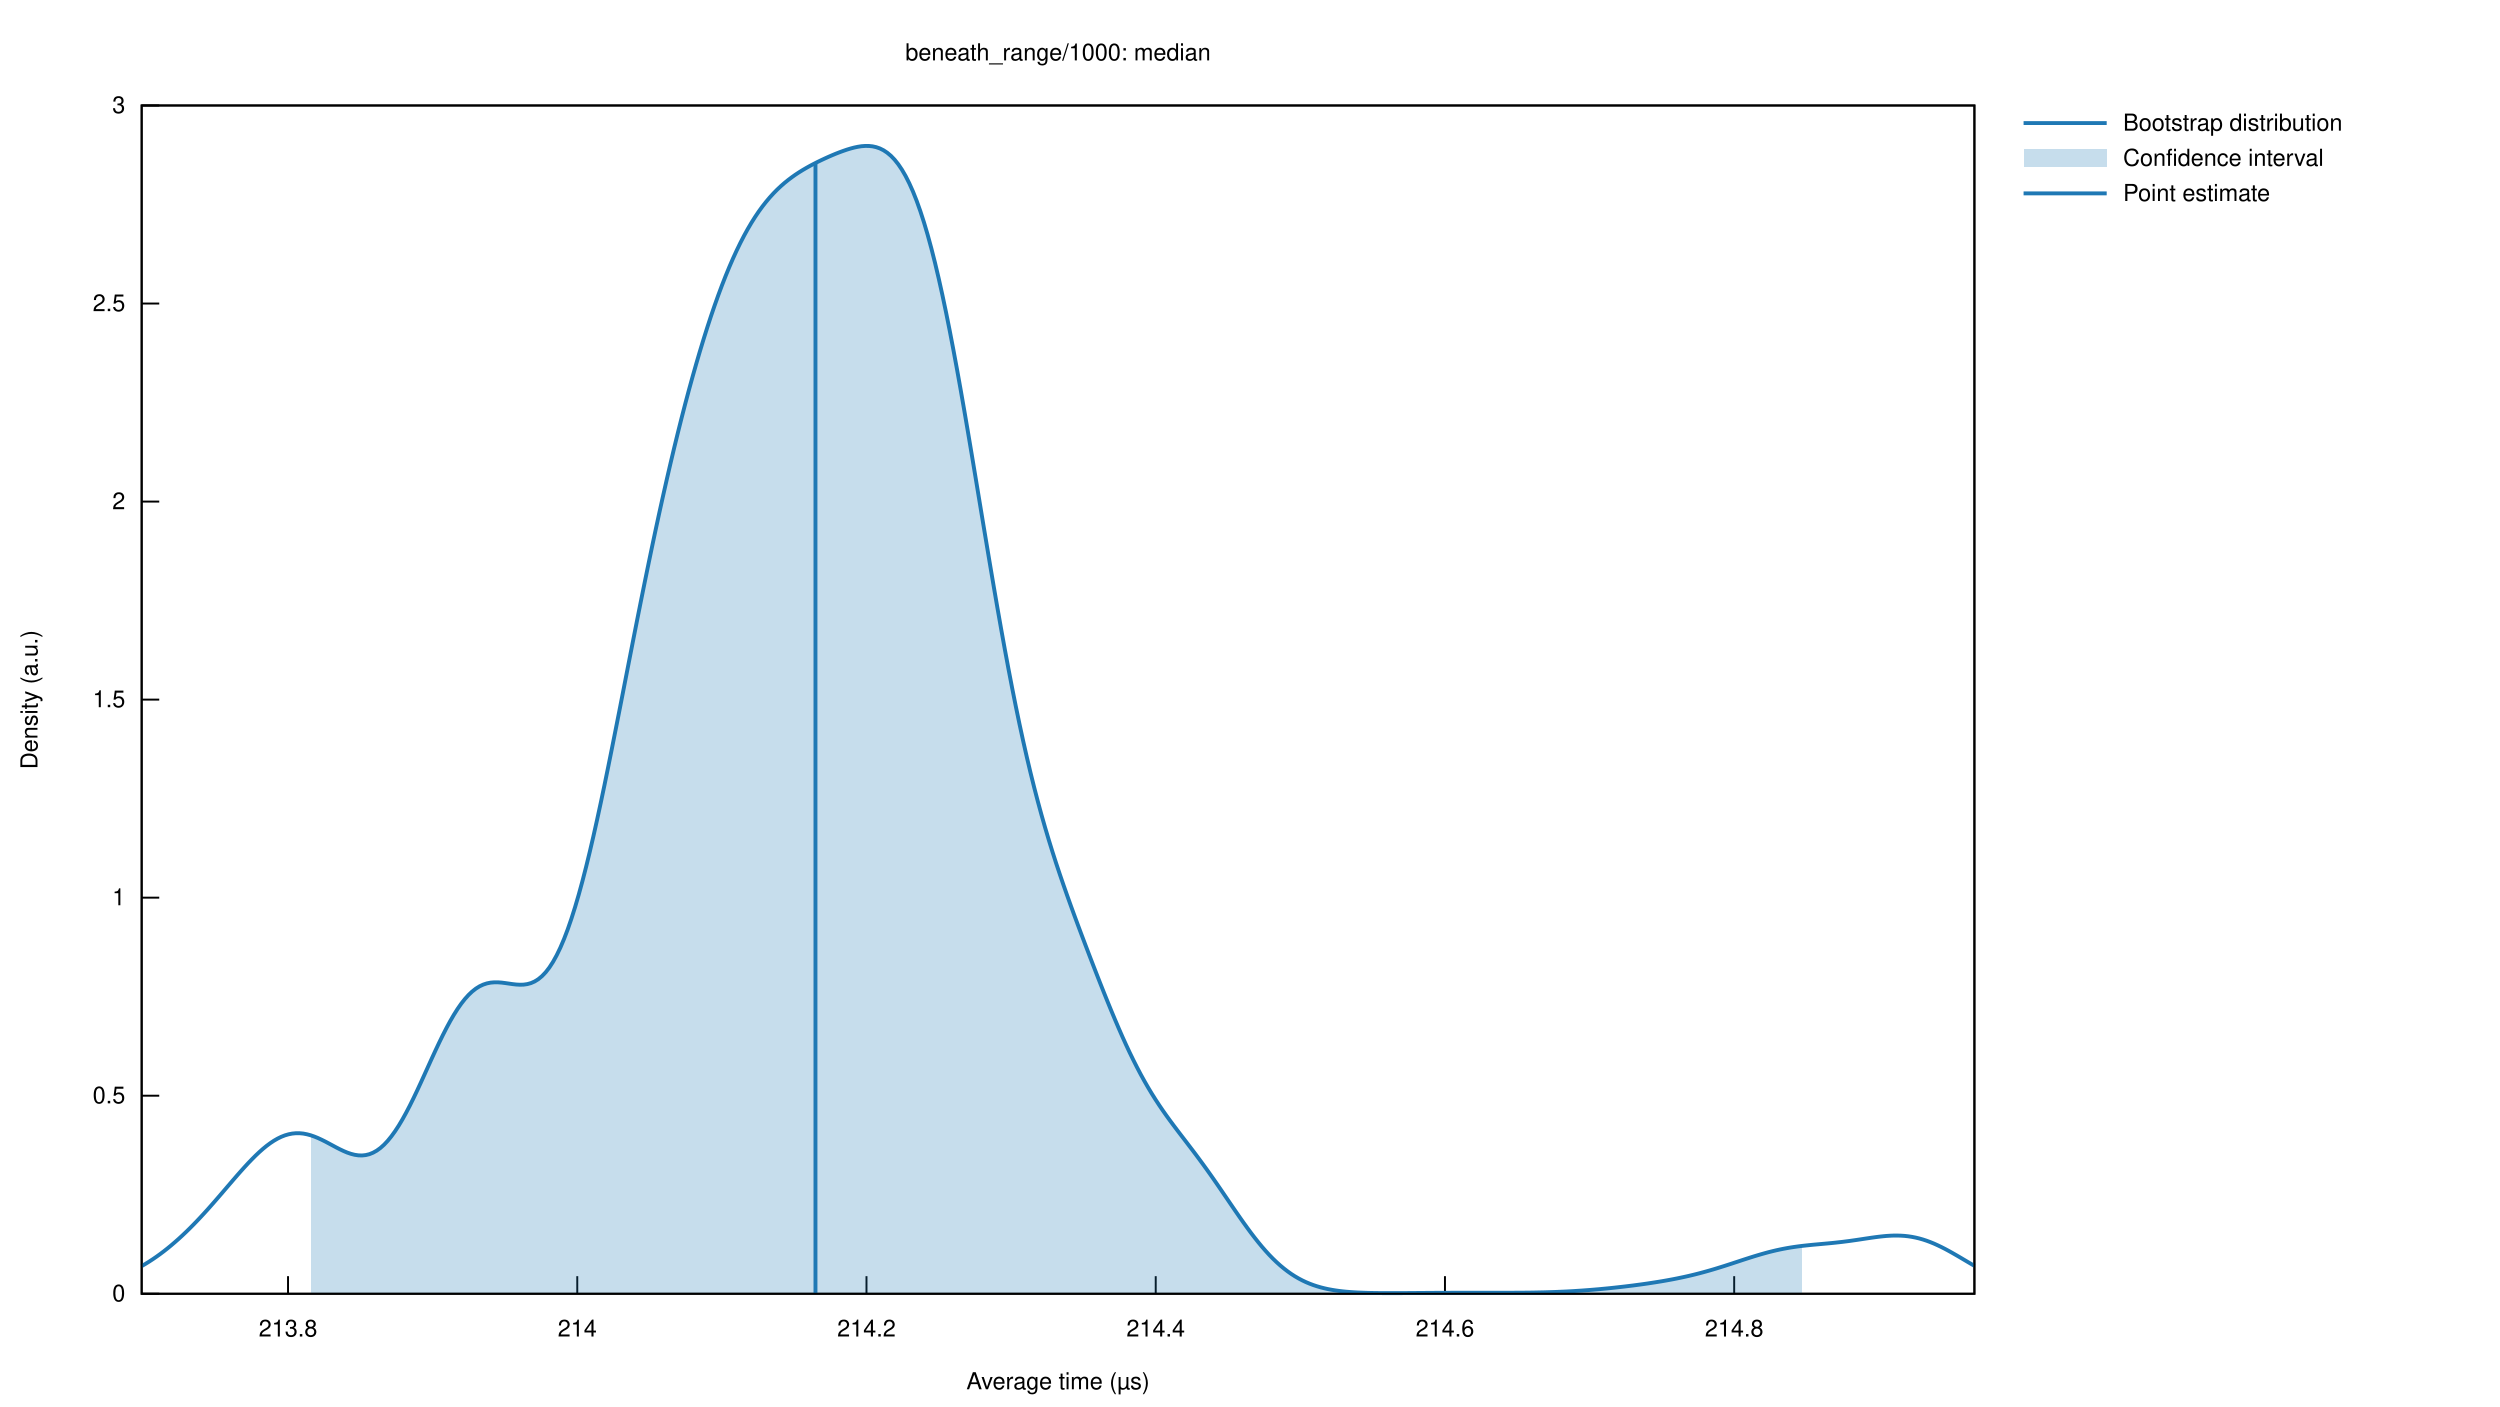
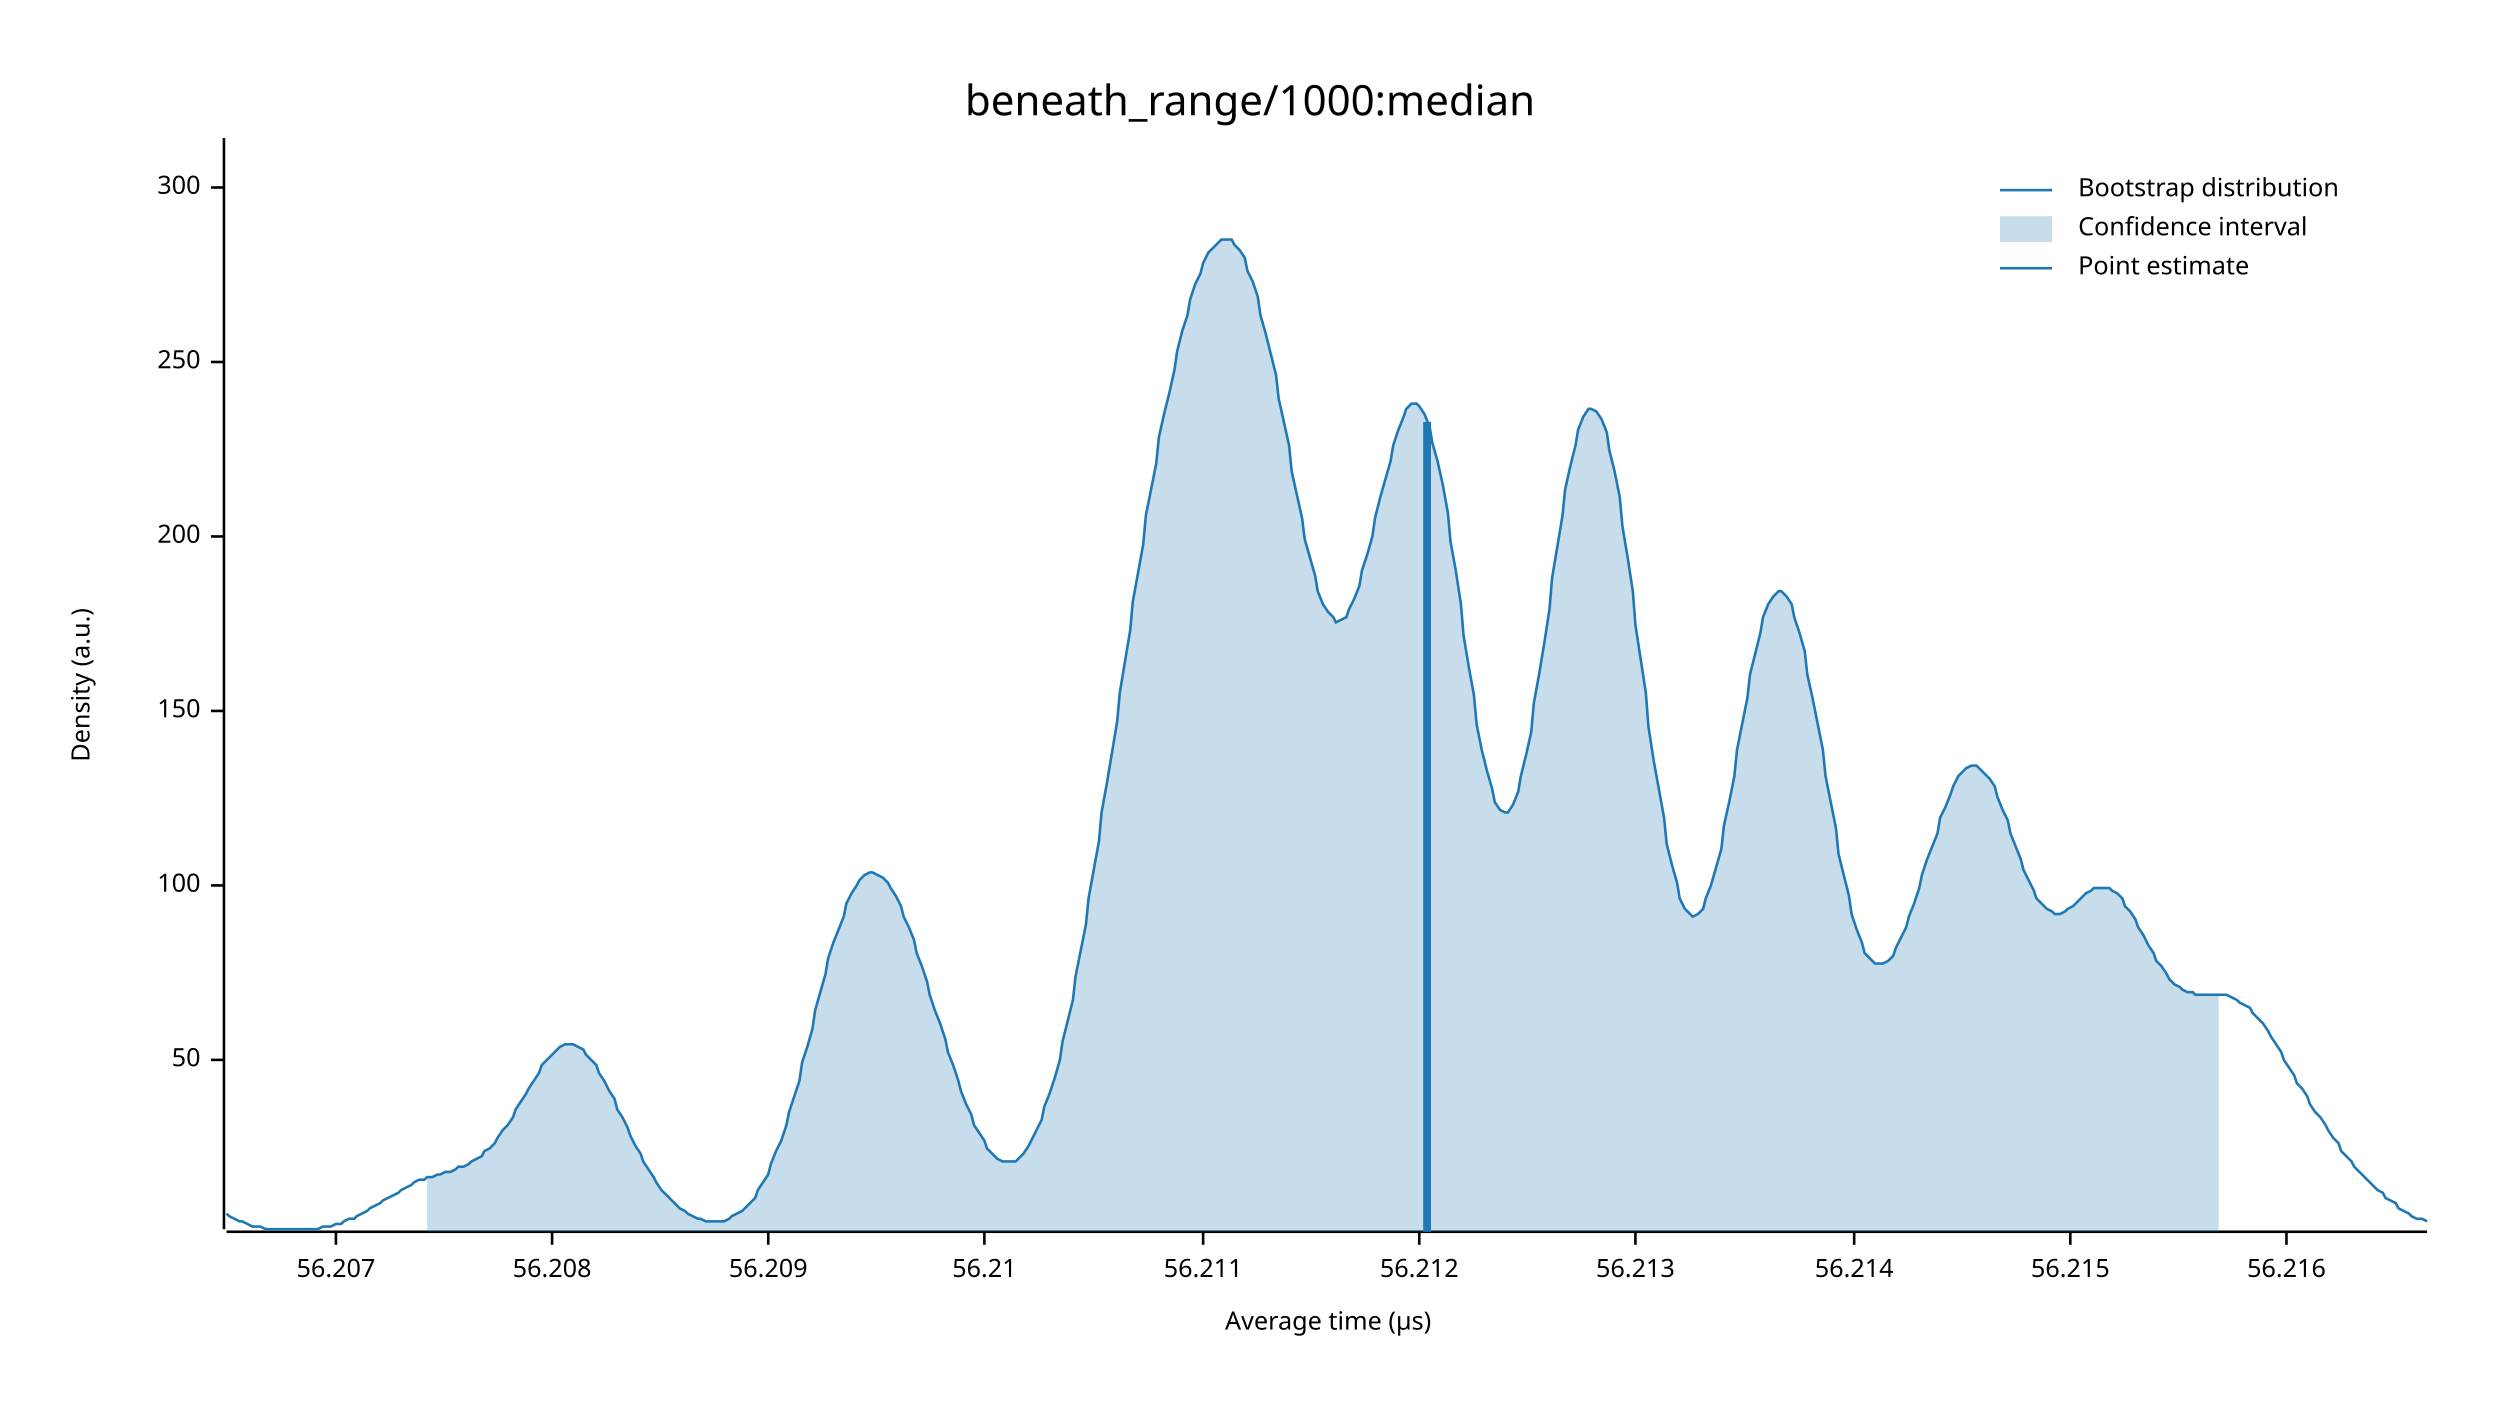
- <svg xmlns="http://www.w3.org/2000/svg" xmlns:xlink="http://www.w3.org/1999/xlink" viewBox="0 0 1280 720">
-   <g id="gnuplot_canvas">
-     <rect x="0" y="0" width="1280" height="720" fill="none" />
-     <defs>
-       <circle id="gpDot" r="0.5" stroke-width="0.5" stroke="currentColor" />
-       <path id="gpPt0" stroke-width="0.222" stroke="currentColor" d="M-1,0 h2 M0,-1 v2" />
-       <path id="gpPt1" stroke-width="0.222" stroke="currentColor" d="M-1,-1 L1,1 M1,-1 L-1,1" />
-       <path id="gpPt2" stroke-width="0.222" stroke="currentColor" d="M-1,0 L1,0 M0,-1 L0,1 M-1,-1 L1,1 M-1,1 L1,-1" />
-       <rect id="gpPt3" stroke-width="0.222" stroke="currentColor" x="-1" y="-1" width="2" height="2" />
-       <rect id="gpPt4" stroke-width="0.222" stroke="currentColor" fill="currentColor" x="-1" y="-1" width="2" height="2" />
-       <circle id="gpPt5" stroke-width="0.222" stroke="currentColor" cx="0" cy="0" r="1" />
-       <use xlink:href="#gpPt5" id="gpPt6" fill="currentColor" stroke="none" />
-       <path id="gpPt7" stroke-width="0.222" stroke="currentColor" d="M0,-1.33 L-1.33,0.67 L1.33,0.67 z" />
-       <use xlink:href="#gpPt7" id="gpPt8" fill="currentColor" stroke="none" />
-       <use xlink:href="#gpPt7" id="gpPt9" stroke="currentColor" transform="rotate(180)" />
-       <use xlink:href="#gpPt9" id="gpPt10" fill="currentColor" stroke="none" />
-       <use xlink:href="#gpPt3" id="gpPt11" stroke="currentColor" transform="rotate(45)" />
-       <use xlink:href="#gpPt11" id="gpPt12" fill="currentColor" stroke="none" />
-       <path id="gpPt13" stroke-width="0.222" stroke="currentColor" d="M0,1.330 L1.265,0.411 L0.782,-1.067 L-0.782,-1.076 L-1.265,0.411 z" />
-       <use xlink:href="#gpPt13" id="gpPt14" fill="currentColor" stroke="none" />
-       <filter id="textbox" filterUnits="objectBoundingBox" x="0" y="0" height="1" width="1">
-         <feFlood flood-color="white" flood-opacity="1" result="bgnd" />
-         <feComposite in="SourceGraphic" in2="bgnd" operator="atop" />
-       </filter>
-       <filter id="greybox" filterUnits="objectBoundingBox" x="0" y="0" height="1" width="1">
-         <feFlood flood-color="lightgrey" flood-opacity="1" result="grey" />
-         <feComposite in="SourceGraphic" in2="grey" operator="atop" />
-       </filter>
-     </defs>
-     <g fill="none" color="white" stroke="currentColor" stroke-width="1.00" stroke-linecap="butt" stroke-linejoin="miter">
- </g>
-     <g fill="none" color="black" stroke="currentColor" stroke-width="1.00" stroke-linecap="butt" stroke-linejoin="miter">
-       <path stroke="black" d="M72.53,662.40 L81.53,662.40  " />
-       <g transform="translate(64.14,666.30)" stroke="none" fill="black" font-family="Helvetica" font-size="12.00" text-anchor="end">
-         <text>
-           <tspan font-family="Helvetica"> 0</tspan>
-         </text>
-       </g>
-     </g>
-     <g fill="none" color="black" stroke="currentColor" stroke-width="1.00" stroke-linecap="butt" stroke-linejoin="miter">
-       <path stroke="black" d="M72.53,561.00 L81.53,561.00  " />
-       <g transform="translate(64.14,564.90)" stroke="none" fill="black" font-family="Helvetica" font-size="12.00" text-anchor="end">
-         <text>
-           <tspan font-family="Helvetica"> 0.5</tspan>
-         </text>
-       </g>
-     </g>
-     <g fill="none" color="black" stroke="currentColor" stroke-width="1.00" stroke-linecap="butt" stroke-linejoin="miter">
-       <path stroke="black" d="M72.53,459.60 L81.53,459.60  " />
-       <g transform="translate(64.14,463.50)" stroke="none" fill="black" font-family="Helvetica" font-size="12.00" text-anchor="end">
-         <text>
-           <tspan font-family="Helvetica"> 1</tspan>
-         </text>
-       </g>
-     </g>
-     <g fill="none" color="black" stroke="currentColor" stroke-width="1.00" stroke-linecap="butt" stroke-linejoin="miter">
-       <path stroke="black" d="M72.53,358.20 L81.53,358.20  " />
-       <g transform="translate(64.14,362.10)" stroke="none" fill="black" font-family="Helvetica" font-size="12.00" text-anchor="end">
-         <text>
-           <tspan font-family="Helvetica"> 1.5</tspan>
-         </text>
-       </g>
-     </g>
-     <g fill="none" color="black" stroke="currentColor" stroke-width="1.00" stroke-linecap="butt" stroke-linejoin="miter">
-       <path stroke="black" d="M72.53,256.81 L81.53,256.81  " />
-       <g transform="translate(64.14,260.71)" stroke="none" fill="black" font-family="Helvetica" font-size="12.00" text-anchor="end">
-         <text>
-           <tspan font-family="Helvetica"> 2</tspan>
-         </text>
-       </g>
-     </g>
-     <g fill="none" color="black" stroke="currentColor" stroke-width="1.00" stroke-linecap="butt" stroke-linejoin="miter">
-       <path stroke="black" d="M72.53,155.41 L81.53,155.41  " />
-       <g transform="translate(64.14,159.31)" stroke="none" fill="black" font-family="Helvetica" font-size="12.00" text-anchor="end">
-         <text>
-           <tspan font-family="Helvetica"> 2.5</tspan>
-         </text>
-       </g>
-     </g>
-     <g fill="none" color="black" stroke="currentColor" stroke-width="1.00" stroke-linecap="butt" stroke-linejoin="miter">
-       <path stroke="black" d="M72.53,54.01 L81.53,54.01  " />
-       <g transform="translate(64.14,57.91)" stroke="none" fill="black" font-family="Helvetica" font-size="12.00" text-anchor="end">
-         <text>
-           <tspan font-family="Helvetica"> 3</tspan>
-         </text>
-       </g>
-     </g>
-     <g fill="none" color="black" stroke="currentColor" stroke-width="1.00" stroke-linecap="butt" stroke-linejoin="miter">
-       <path stroke="black" d="M147.47,662.40 L147.47,653.40  " />
-       <g transform="translate(147.47,684.30)" stroke="none" fill="black" font-family="Helvetica" font-size="12.00" text-anchor="middle">
-         <text>
-           <tspan font-family="Helvetica"> 213.8</tspan>
-         </text>
-       </g>
-     </g>
-     <g fill="none" color="black" stroke="currentColor" stroke-width="1.00" stroke-linecap="butt" stroke-linejoin="miter">
-       <path stroke="black" d="M295.56,662.40 L295.56,653.40  " />
-       <g transform="translate(295.56,684.30)" stroke="none" fill="black" font-family="Helvetica" font-size="12.00" text-anchor="middle">
-         <text>
-           <tspan font-family="Helvetica"> 214</tspan>
-         </text>
-       </g>
-     </g>
-     <g fill="none" color="black" stroke="currentColor" stroke-width="1.00" stroke-linecap="butt" stroke-linejoin="miter">
-       <path stroke="black" d="M443.64,662.40 L443.64,653.40  " />
-       <g transform="translate(443.64,684.30)" stroke="none" fill="black" font-family="Helvetica" font-size="12.00" text-anchor="middle">
-         <text>
-           <tspan font-family="Helvetica"> 214.2</tspan>
-         </text>
-       </g>
-     </g>
-     <g fill="none" color="black" stroke="currentColor" stroke-width="1.00" stroke-linecap="butt" stroke-linejoin="miter">
-       <path stroke="black" d="M591.73,662.40 L591.73,653.40  " />
-       <g transform="translate(591.73,684.30)" stroke="none" fill="black" font-family="Helvetica" font-size="12.00" text-anchor="middle">
-         <text>
-           <tspan font-family="Helvetica"> 214.4</tspan>
-         </text>
-       </g>
-     </g>
-     <g fill="none" color="black" stroke="currentColor" stroke-width="1.00" stroke-linecap="butt" stroke-linejoin="miter">
-       <path stroke="black" d="M739.82,662.40 L739.82,653.40  " />
-       <g transform="translate(739.82,684.30)" stroke="none" fill="black" font-family="Helvetica" font-size="12.00" text-anchor="middle">
-         <text>
-           <tspan font-family="Helvetica"> 214.6</tspan>
-         </text>
-       </g>
-     </g>
-     <g fill="none" color="black" stroke="currentColor" stroke-width="1.00" stroke-linecap="butt" stroke-linejoin="miter">
-       <path stroke="black" d="M887.90,662.40 L887.90,653.40  " />
-       <g transform="translate(887.90,684.30)" stroke="none" fill="black" font-family="Helvetica" font-size="12.00" text-anchor="middle">
-         <text>
-           <tspan font-family="Helvetica"> 214.8</tspan>
-         </text>
-       </g>
-     </g>
-     <g fill="none" color="black" stroke="currentColor" stroke-width="1.00" stroke-linecap="butt" stroke-linejoin="miter">
- </g>
-     <g fill="none" color="black" stroke="currentColor" stroke-width="1.00" stroke-linecap="butt" stroke-linejoin="miter">
-       <path stroke="black" d="M72.53,54.01 L72.53,662.40 L1010.90,662.40 L1010.90,54.01 L72.53,54.01 Z  " />
-     </g>
-     <g fill="none" color="black" stroke="currentColor" stroke-width="1.00" stroke-linecap="butt" stroke-linejoin="miter">
-       <g transform="translate(19.18,358.21) rotate(270)" stroke="none" fill="black" font-family="Helvetica" font-size="12.00" text-anchor="middle">
-         <text>
-           <tspan font-family="Helvetica">Density (a.u.)</tspan>
-         </text>
-       </g>
-     </g>
-     <g fill="none" color="black" stroke="currentColor" stroke-width="1.00" stroke-linecap="butt" stroke-linejoin="miter">
-       <g transform="translate(541.71,711.30)" stroke="none" fill="black" font-family="Helvetica" font-size="12.00" text-anchor="middle">
-         <text>
-           <tspan font-family="Helvetica">Average time (µs)</tspan>
-         </text>
-       </g>
-     </g>
-     <g fill="none" color="black" stroke="currentColor" stroke-width="1.00" stroke-linecap="butt" stroke-linejoin="miter">
- </g>
-     <g id="gnuplot_plot_1">
-       <g fill="none" color="white" stroke="currentColor" stroke-width="2.00" stroke-linecap="butt" stroke-linejoin="miter">
- </g>
-       <g fill="none" color="black" stroke="currentColor" stroke-width="2.00" stroke-linecap="butt" stroke-linejoin="miter">
-         <g transform="translate(1087.02,66.91)" stroke="none" fill="black" font-family="Helvetica" font-size="12.00" text-anchor="start">
-           <text>
-             <tspan font-family="Helvetica">Bootstrap distribution</tspan>
-           </text>
-         </g>
-       </g>
-       <g fill="none" color="black" stroke="currentColor" stroke-width="2.00" stroke-linecap="butt" stroke-linejoin="miter">
-         <path stroke="rgb( 31, 120, 180)" d="M1036.07,63.01 L1078.63,63.01 M72.53,648.25 L74.41,647.15 L76.29,645.99 L78.17,644.76 L80.05,643.47 L81.93,642.12   L83.81,640.71 L85.69,639.23 L87.57,637.69 L89.45,636.08 L91.34,634.42 L93.22,632.70 L95.10,630.92 L96.98,629.09   L98.86,627.20 L100.74,625.26 L102.62,623.27 L104.50,621.24 L106.38,619.17 L108.26,617.05 L110.14,614.91 L112.02,612.74   L113.90,610.56 L115.78,608.36 L117.66,606.17 L119.54,603.98 L121.42,601.81 L123.30,599.68 L125.18,597.59 L127.06,595.55   L128.95,593.59 L130.83,591.70 L132.71,589.92 L134.59,588.25 L136.47,586.71 L138.35,585.31 L140.23,584.06 L142.11,582.97   L143.99,582.05 L145.87,581.31 L147.75,580.76 L149.63,580.39 L151.51,580.21 L153.39,580.21 L155.27,580.39 L157.15,580.75   L159.03,581.25 L160.91,581.90 L162.79,582.67 L164.67,583.54 L166.56,584.48 L168.44,585.48 L170.32,586.49 L172.20,587.50   L174.08,588.46 L175.96,589.35 L177.84,590.14 L179.72,590.78 L181.60,591.26 L183.48,591.54 L185.36,591.60 L187.24,591.40   L189.12,590.94 L191.00,590.18 L192.88,589.13 L194.76,587.77 L196.64,586.09 L198.52,584.09 L200.40,581.78 L202.28,579.18   L204.17,576.29 L206.05,573.13 L207.93,569.73 L209.81,566.12 L211.69,562.32 L213.57,558.38 L215.45,554.33 L217.33,550.20   L219.21,546.05 L221.09,541.91 L222.97,537.83 L224.85,533.84 L226.73,529.99 L228.61,526.31 L230.49,522.83 L232.37,519.59   L234.25,516.61 L236.13,513.91 L238.01,511.51 L239.89,509.42 L241.78,507.63 L243.66,506.16 L245.54,504.99 L247.42,504.11   L249.30,503.49 L251.18,503.11 L253.06,502.95 L254.94,502.95 L256.82,503.09 L258.70,503.33 L260.58,503.60 L262.46,503.87   L264.34,504.08 L266.22,504.18 L268.10,504.13 L269.98,503.86 L271.86,503.34 L273.74,502.51 L275.62,501.34 L277.50,499.78   L279.39,497.80 L281.27,495.37 L283.15,492.47 L285.03,489.07 L286.91,485.17 L288.79,480.76 L290.67,475.83 L292.55,470.40   L294.43,464.47 L296.31,458.06 L298.19,451.19 L300.07,443.89 L301.95,436.19 L303.83,428.12 L305.71,419.72 L307.59,411.02   L309.47,402.07 L311.35,392.90 L313.23,383.56 L315.11,374.09 L317.00,364.53 L318.88,354.91 L320.76,345.26 L322.64,335.63   L324.52,326.04 L326.40,316.52 L328.28,307.10 L330.16,297.79 L332.04,288.62 L333.92,279.59 L335.80,270.74 L337.68,262.05   L339.56,253.56 L341.44,245.25 L343.32,237.14 L345.20,229.23 L347.08,221.53 L348.96,214.04 L350.84,206.76 L352.72,199.70   L354.61,192.84 L356.49,186.21 L358.37,179.80 L360.25,173.61 L362.13,167.64 L364.01,161.90 L365.89,156.40 L367.77,151.12   L369.65,146.08 L371.53,141.27 L373.41,136.70 L375.29,132.36 L377.17,128.26 L379.05,124.39 L380.93,120.74 L382.81,117.32   L384.69,114.12 L386.57,111.13 L388.45,108.34 L390.33,105.75 L392.22,103.34 L394.10,101.11 L395.98,99.04 L397.86,97.13   L399.74,95.36 L401.62,93.71 L403.50,92.19 L405.38,90.77 L407.26,89.44 L409.14,88.20 L411.02,87.04 L412.90,85.94   L414.78,84.89 L416.66,83.90 L418.54,82.94 L420.42,82.03 L422.30,81.15 L424.18,80.30 L426.06,79.48 L427.94,78.70   L429.83,77.96 L431.71,77.27 L433.59,76.62 L435.47,76.05 L437.35,75.55 L439.23,75.15 L441.11,74.86 L442.99,74.72   L444.87,74.73 L446.75,74.93 L448.63,75.35 L450.51,76.01 L452.39,76.95 L454.27,78.20 L456.15,79.78 L458.03,81.74   L459.91,84.10 L461.79,86.88 L463.67,90.12 L465.55,93.84 L467.44,98.06 L469.32,102.80 L471.20,108.07 L473.08,113.88   L474.96,120.23 L476.84,127.12 L478.72,134.54 L480.60,142.49 L482.48,150.94 L484.36,159.86 L486.24,169.23 L488.12,179.02   L490.00,189.18 L491.88,199.67 L493.76,210.44 L495.64,221.45 L497.52,232.63 L499.40,243.93 L501.28,255.31 L503.16,266.69   L505.05,278.03 L506.93,289.28 L508.81,300.38 L510.69,311.29 L512.57,321.96 L514.45,332.36 L516.33,342.45 L518.21,352.22   L520.09,361.63 L521.97,370.67 L523.85,379.34 L525.73,387.63 L527.61,395.56 L529.49,403.12 L531.37,410.34 L533.25,417.24   L535.13,423.83 L537.01,430.15 L538.89,436.22 L540.77,442.07 L542.66,447.73 L544.54,453.22 L546.42,458.58 L548.30,463.82   L550.18,468.98 L552.06,474.06 L553.94,479.08 L555.82,484.05 L557.70,488.97 L559.58,493.86 L561.46,498.70 L563.34,503.49   L565.22,508.23 L567.10,512.90 L568.98,517.49 L570.86,521.99 L572.74,526.39 L574.62,530.68 L576.50,534.84 L578.38,538.86   L580.27,542.74 L582.15,546.46 L584.03,550.04 L585.91,553.46 L587.79,556.73 L589.67,559.86 L591.55,562.86 L593.43,565.73   L595.31,568.50 L597.19,571.17 L599.07,573.76 L600.95,576.29 L602.83,578.78 L604.71,581.24 L606.59,583.69 L608.47,586.15   L610.35,588.61 L612.23,591.10 L614.11,593.63 L615.99,596.19 L617.88,598.80 L619.76,601.44 L621.64,604.12 L623.52,606.84   L625.40,609.58 L627.28,612.34 L629.16,615.10 L631.04,617.87 L632.92,620.61 L634.80,623.32 L636.68,625.99 L638.56,628.60   L640.44,631.15 L642.32,633.61 L644.20,635.98 L646.08,638.26 L647.96,640.42 L649.84,642.48 L651.72,644.41 L653.60,646.22   L655.49,647.92 L657.37,649.48 L659.25,650.93 L661.13,652.26 L663.01,653.47 L664.89,654.57 L666.77,655.56 L668.65,656.45   L670.53,657.24 L672.41,657.95 L674.29,658.57 L676.17,659.12 L678.05,659.60 L679.93,660.02 L681.81,660.37 L683.69,660.68   L685.57,660.95 L687.45,661.17 L689.33,661.36 L691.21,661.51 L693.10,661.64 L694.98,661.75 L696.86,661.83 L698.74,661.90   L700.62,661.96 L702.50,662.00 L704.38,662.03 L706.26,662.05 L708.14,662.06 L710.02,662.07 L711.90,662.07 L713.78,662.07   L715.66,662.06 L717.54,662.06 L719.42,662.05 L721.30,662.04 L723.18,662.02 L725.06,662.01 L726.94,662.00 L728.82,661.98   L730.71,661.97 L732.59,661.96 L734.47,661.94 L736.35,661.93 L738.23,661.92 L740.11,661.91 L741.99,661.91 L743.87,661.90   L745.75,661.89 L747.63,661.89 L749.51,661.89 L751.39,661.88 L753.27,661.88 L755.15,661.88 L757.03,661.88 L758.91,661.88   L760.79,661.89 L762.67,661.89 L764.55,661.89 L766.43,661.89 L768.32,661.89 L770.20,661.89 L772.08,661.89 L773.96,661.88   L775.84,661.87 L777.72,661.86 L779.60,661.85 L781.48,661.83 L783.36,661.81 L785.24,661.78 L787.12,661.74 L789.00,661.70   L790.88,661.66 L792.76,661.60 L794.64,661.54 L796.52,661.48 L798.40,661.40 L800.28,661.32 L802.16,661.23 L804.04,661.13   L805.93,661.02 L807.81,660.90 L809.69,660.78 L811.57,660.64 L813.45,660.50 L815.33,660.35 L817.21,660.19 L819.09,660.03   L820.97,659.85 L822.85,659.67 L824.73,659.48 L826.61,659.28 L828.49,659.07 L830.37,658.86 L832.25,658.64 L834.13,658.41   L836.01,658.18 L837.89,657.93 L839.77,657.68 L841.65,657.42 L843.54,657.15 L845.42,656.86 L847.30,656.57 L849.18,656.27   L851.06,655.96 L852.94,655.63 L854.82,655.29 L856.70,654.94 L858.58,654.57 L860.46,654.18 L862.34,653.78 L864.22,653.36   L866.10,652.92 L867.98,652.46 L869.86,651.98 L871.74,651.48 L873.62,650.96 L875.50,650.43 L877.38,649.88 L879.26,649.31   L881.15,648.72 L883.03,648.13 L884.91,647.52 L886.79,646.91 L888.67,646.29 L890.55,645.67 L892.43,645.05 L894.31,644.44   L896.19,643.84 L898.07,643.25 L899.95,642.68 L901.83,642.13 L903.71,641.60 L905.59,641.09 L907.47,640.62 L909.35,640.17   L911.23,639.76 L913.11,639.38 L914.99,639.03 L916.87,638.71 L918.76,638.42 L920.64,638.16 L922.52,637.92 L924.40,637.71   L926.28,637.51 L928.16,637.32 L930.04,637.15 L931.92,636.98 L933.80,636.81 L935.68,636.64 L937.56,636.46 L939.44,636.27   L941.32,636.06 L943.20,635.85 L945.08,635.61 L946.96,635.37 L948.84,635.10 L950.72,634.83 L952.60,634.55 L954.48,634.26   L956.37,633.98 L958.25,633.70 L960.13,633.44 L962.01,633.20 L963.89,632.99 L965.77,632.81 L967.65,632.69 L969.53,632.61   L971.41,632.60 L973.29,632.66 L975.17,632.78 L977.05,632.99 L978.93,633.28 L980.81,633.65 L982.69,634.10 L984.57,634.64   L986.45,635.26 L988.33,635.96 L990.21,636.73 L992.09,637.58 L993.98,638.49 L995.86,639.45 L997.74,640.46 L999.62,641.51   L1001.50,642.59 L1003.38,643.68 L1005.26,644.80 L1007.14,645.91 L1009.02,647.02 L1010.90,648.11  " />
-       </g>
-     </g>
-     <g id="gnuplot_plot_2">
-       <g fill="none" color="white" stroke="rgb( 31, 120, 180)" stroke-width="1.00" stroke-linecap="butt" stroke-linejoin="miter">
- </g>
-       <g fill="none" color="black" stroke="currentColor" stroke-width="1.00" stroke-linecap="butt" stroke-linejoin="miter">
-         <g transform="translate(1087.02,84.91)" stroke="none" fill="black" font-family="Helvetica" font-size="12.00" text-anchor="start">
-           <text>
-             <tspan font-family="Helvetica">Confidence interval</tspan>
-           </text>
-         </g>
-       </g>
-       <g fill="none" color="black" stroke="currentColor" stroke-width="1.00" stroke-linecap="butt" stroke-linejoin="miter">
-         <g stroke="none" shape-rendering="crispEdges">
-           <polygon fill="rgb( 31, 120, 180)" fill-opacity="0.25" points="1036.07,85.51 1078.63,85.51 1078.63,76.51 1036.07,76.51 " />
-           <polygon fill="rgb( 31, 120, 180)" fill-opacity="0.25" points="159.03,581.25 160.91,581.90 162.79,582.67 164.67,583.54 166.56,584.48 168.44,585.48 170.32,586.49 172.20,587.50 174.08,588.46 175.96,589.35 177.84,590.14 179.72,590.78 181.60,591.26 183.48,591.54 185.36,591.60 187.24,591.40 189.12,590.94 191.00,590.18 192.88,589.13 194.76,587.77 196.64,586.09 198.52,584.09 200.40,581.78 202.28,579.18 204.17,576.29 206.05,573.13 207.93,569.73 209.81,566.12 211.69,562.32 213.57,558.38 215.45,554.33 217.33,550.20 219.21,546.05 221.09,541.91 222.97,537.83 224.85,533.84 226.73,529.99 228.61,526.31 230.49,522.83 232.37,519.59 234.25,516.61 236.13,513.91 238.01,511.51 239.89,509.42 241.78,507.63 243.66,506.16 245.54,504.99 247.42,504.11 249.30,503.49 251.18,503.11 253.06,502.95 254.94,502.95 256.82,503.09 258.70,503.33 260.58,503.60 262.46,503.87 264.34,504.08 266.22,504.18 268.10,504.13 269.98,503.86 271.86,503.34 273.74,502.51 275.62,501.34 277.50,499.78 279.39,497.80 281.27,495.37 283.15,492.47 285.03,489.07 286.91,485.17 288.79,480.76 290.67,475.83 292.55,470.40 294.43,464.47 296.31,458.06 298.19,451.19 300.07,443.89 301.95,436.19 303.83,428.12 305.71,419.72 307.59,411.02 309.47,402.07 311.35,392.90 313.23,383.56 315.11,374.09 317.00,364.53 318.88,354.91 320.76,345.26 322.64,335.63 324.52,326.04 326.40,316.52 328.28,307.10 330.16,297.79 332.04,288.62 333.92,279.59 335.80,270.74 337.68,262.05 339.56,253.56 341.44,245.25 343.32,237.14 345.20,229.23 347.08,221.53 348.96,214.04 350.84,206.76 352.72,199.70 354.61,192.84 356.49,186.21 358.37,179.80 360.25,173.61 362.13,167.64 364.01,161.90 365.89,156.40 367.77,151.12 369.65,146.08 371.53,141.27 373.41,136.70 375.29,132.36 377.17,128.26 379.05,124.39 380.93,120.74 382.81,117.32 384.69,114.12 386.57,111.13 388.45,108.34 390.33,105.75 392.22,103.34 394.10,101.11 395.98,99.04 397.86,97.13 399.74,95.36 401.62,93.71 403.50,92.19 405.38,90.77 407.26,89.44 409.14,88.20 411.02,87.04 412.90,85.94 414.78,84.89 416.66,83.90 418.54,82.94 420.42,82.03 422.30,81.15 424.18,80.30 426.06,79.48 427.94,78.70 429.83,77.96 431.71,77.27 433.59,76.62 435.47,76.05 437.35,75.55 439.23,75.15 441.11,74.86 442.99,74.72 444.87,74.73 446.75,74.93 448.63,75.35 450.51,76.01 452.39,76.95 454.27,78.20 456.15,79.78 458.03,81.74 459.91,84.10 461.79,86.88 463.67,90.12 465.55,93.84 467.44,98.06 469.32,102.80 471.20,108.07 473.08,113.88 474.96,120.23 476.84,127.12 478.72,134.54 480.60,142.49 482.48,150.94 484.36,159.86 486.24,169.23 488.12,179.02 490.00,189.18 491.88,199.67 493.76,210.44 495.64,221.45 497.52,232.63 499.40,243.93 501.28,255.31 503.16,266.69 505.05,278.03 506.93,289.28 508.81,300.38 510.69,311.29 512.57,321.96 514.45,332.36 516.33,342.45 518.21,352.22 520.09,361.63 521.97,370.67 523.85,379.34 525.73,387.63 527.61,395.56 529.49,403.12 531.37,410.34 533.25,417.24 535.13,423.83 537.01,430.15 538.89,436.22 540.77,442.07 542.66,447.73 544.54,453.22 546.42,458.58 548.30,463.82 550.18,468.98 552.06,474.06 553.94,479.08 555.82,484.05 557.70,488.97 559.58,493.86 561.46,498.70 563.34,503.49 565.22,508.23 567.10,512.90 568.98,517.49 570.86,521.99 572.74,526.39 574.62,530.68 576.50,534.84 578.38,538.86 580.27,542.74 582.15,546.46 584.03,550.04 585.91,553.46 587.79,556.73 589.67,559.86 591.55,562.86 593.43,565.73 595.31,568.50 597.19,571.17 599.07,573.76 600.95,576.29 602.83,578.78 604.71,581.24 606.59,583.69 608.47,586.15 610.35,588.61 612.23,591.10 614.11,593.63 615.99,596.19 617.88,598.80 619.76,601.44 621.64,604.12 623.52,606.84 625.40,609.58 627.28,612.34 629.16,615.10 631.04,617.87 632.92,620.61 634.80,623.32 636.68,625.99 638.56,628.60 640.44,631.15 642.32,633.61 644.20,635.98 646.08,638.26 647.96,640.42 649.84,642.48 651.72,644.41 653.60,646.22 655.49,647.92 657.37,649.48 659.25,650.93 661.13,652.26 663.01,653.47 664.89,654.57 666.77,655.56 668.65,656.45 670.53,657.24 672.41,657.95 674.29,658.57 676.17,659.12 678.05,659.60 679.93,660.02 681.81,660.37 683.69,660.68 685.57,660.95 687.45,661.17 689.33,661.36 691.21,661.51 693.10,661.64 694.98,661.75 696.86,661.83 698.74,661.90 700.62,661.96 702.50,662.00 704.38,662.03 706.26,662.05 708.14,662.06 710.02,662.07 711.90,662.07 713.78,662.07 715.66,662.06 717.54,662.06 719.42,662.05 721.30,662.04 723.18,662.02 725.06,662.01 726.94,662.00 728.82,661.98 730.71,661.97 732.59,661.96 734.47,661.94 736.35,661.93 738.23,661.92 740.11,661.91 741.99,661.91 743.87,661.90 745.75,661.89 747.63,661.89 749.51,661.89 751.39,661.88 753.27,661.88 755.15,661.88 757.03,661.88 758.91,661.88 760.79,661.89 762.67,661.89 764.55,661.89 766.43,661.89 768.32,661.89 770.20,661.89 772.08,661.89 773.96,661.88 775.84,661.87 777.72,661.86 779.60,661.85 781.48,661.83 783.36,661.81 785.24,661.78 787.12,661.74 789.00,661.70 790.88,661.66 792.76,661.60 794.64,661.54 796.52,661.48 798.40,661.40 800.28,661.32 802.16,661.23 804.04,661.13 805.93,661.02 807.81,660.90 809.69,660.78 811.57,660.64 813.45,660.50 815.33,660.35 817.21,660.19 819.09,660.03 820.97,659.85 822.85,659.67 824.73,659.48 826.61,659.28 828.49,659.07 830.37,658.86 832.25,658.64 834.13,658.41 836.01,658.18 837.89,657.93 839.77,657.68 841.65,657.42 843.54,657.15 845.42,656.86 847.30,656.57 849.18,656.27 851.06,655.96 852.94,655.63 854.82,655.29 856.70,654.94 858.58,654.57 860.46,654.18 862.34,653.78 864.22,653.36 866.10,652.92 867.98,652.46 869.86,651.98 871.74,651.48 873.62,650.96 875.50,650.43 877.38,649.88 879.26,649.31 881.15,648.72 883.03,648.13 884.91,647.52 886.79,646.91 888.67,646.29 890.55,645.67 892.43,645.05 894.31,644.44 896.19,643.84 898.07,643.25 899.95,642.68 901.83,642.13 903.71,641.60 905.59,641.09 907.47,640.62 909.35,640.17 911.23,639.76 913.11,639.38 914.99,639.03 916.87,638.71 918.76,638.42 920.64,638.16 922.52,637.92 922.52,662.40 920.64,662.40 918.76,662.40 916.87,662.40 914.99,662.40 913.11,662.40 911.23,662.40 909.35,662.40 907.47,662.40 905.59,662.40 903.71,662.40 901.83,662.40 899.95,662.40 898.07,662.40 896.19,662.40 894.31,662.40 892.43,662.40 890.55,662.40 888.67,662.40 886.79,662.40 884.91,662.40 883.03,662.40 881.15,662.40 879.26,662.40 877.38,662.40 875.50,662.40 873.62,662.40 871.74,662.40 869.86,662.40 867.98,662.40 866.10,662.40 864.22,662.40 862.34,662.40 860.46,662.40 858.58,662.40 856.70,662.40 854.82,662.40 852.94,662.40 851.06,662.40 849.18,662.40 847.30,662.40 845.42,662.40 843.54,662.40 841.65,662.40 839.77,662.40 837.89,662.40 836.01,662.40 834.13,662.40 832.25,662.40 830.37,662.40 828.49,662.40 826.61,662.40 824.73,662.40 822.85,662.40 820.97,662.40 819.09,662.40 817.21,662.40 815.33,662.40 813.45,662.40 811.57,662.40 809.69,662.40 807.81,662.40 805.93,662.40 804.04,662.40 802.16,662.40 800.28,662.40 798.40,662.40 796.52,662.40 794.64,662.40 792.76,662.40 790.88,662.40 789.00,662.40 787.12,662.40 785.24,662.40 783.36,662.40 781.48,662.40 779.60,662.40 777.72,662.40 775.84,662.40 773.96,662.40 772.08,662.40 770.20,662.40 768.32,662.40 766.43,662.40 764.55,662.40 762.67,662.40 760.79,662.40 758.91,662.40 757.03,662.40 755.15,662.40 753.27,662.40 751.39,662.40 749.51,662.40 747.63,662.40 745.75,662.40 743.87,662.40 741.99,662.40 740.11,662.40 738.23,662.40 736.35,662.40 734.47,662.40 732.59,662.40 730.71,662.40 728.82,662.40 726.94,662.40 725.06,662.40 723.18,662.40 721.30,662.40 719.42,662.40 717.54,662.40 715.66,662.40 713.78,662.40 711.90,662.40 710.02,662.40 708.14,662.40 706.26,662.40 704.38,662.40 702.50,662.40 700.62,662.40 698.74,662.40 696.86,662.40 694.98,662.40 693.10,662.40 691.21,662.40 689.33,662.40 687.45,662.40 685.57,662.40 683.69,662.40 681.81,662.40 679.93,662.40 678.05,662.40 676.17,662.40 674.29,662.40 672.41,662.40 670.53,662.40 668.65,662.40 666.77,662.40 664.89,662.40 663.01,662.40 661.13,662.40 659.25,662.40 657.37,662.40 655.49,662.40 653.60,662.40 651.72,662.40 649.84,662.40 647.96,662.40 646.08,662.40 644.20,662.40 642.32,662.40 640.44,662.40 638.56,662.40 636.68,662.40 634.80,662.40 632.92,662.40 631.04,662.40 629.16,662.40 627.28,662.40 625.40,662.40 623.52,662.40 621.64,662.40 619.76,662.40 617.88,662.40 615.99,662.40 614.11,662.40 612.23,662.40 610.35,662.40 608.47,662.40 606.59,662.40 604.71,662.40 602.83,662.40 600.95,662.40 599.07,662.40 597.19,662.40 595.31,662.40 593.43,662.40 591.55,662.40 589.67,662.40 587.79,662.40 585.91,662.40 584.03,662.40 582.15,662.40 580.27,662.40 578.38,662.40 576.50,662.40 574.62,662.40 572.74,662.40 570.86,662.40 568.98,662.40 567.10,662.40 565.22,662.40 563.34,662.40 561.46,662.40 559.58,662.40 557.70,662.40 555.82,662.40 553.94,662.40 552.06,662.40 550.18,662.40 548.30,662.40 546.42,662.40 544.54,662.40 542.66,662.40 540.77,662.40 538.89,662.40 537.01,662.40 535.13,662.40 533.25,662.40 531.37,662.40 529.49,662.40 527.61,662.40 525.73,662.40 523.85,662.40 521.97,662.40 520.09,662.40 518.21,662.40 516.33,662.40 514.45,662.40 512.57,662.40 510.69,662.40 508.81,662.40 506.93,662.40 505.05,662.40 503.16,662.40 501.28,662.40 499.40,662.40 497.52,662.40 495.64,662.40 493.76,662.40 491.88,662.40 490.00,662.40 488.12,662.40 486.24,662.40 484.36,662.40 482.48,662.40 480.60,662.40 478.72,662.40 476.84,662.40 474.96,662.40 473.08,662.40 471.20,662.40 469.32,662.40 467.44,662.40 465.55,662.40 463.67,662.40 461.79,662.40 459.91,662.40 458.03,662.40 456.15,662.40 454.27,662.40 452.39,662.40 450.51,662.40 448.63,662.40 446.75,662.40 444.87,662.40 442.99,662.40 441.11,662.40 439.23,662.40 437.35,662.40 435.47,662.40 433.59,662.40 431.71,662.40 429.83,662.40 427.94,662.40 426.06,662.40 424.18,662.40 422.30,662.40 420.42,662.40 418.54,662.40 416.66,662.40 414.78,662.40 412.90,662.40 411.02,662.40 409.14,662.40 407.26,662.40 405.38,662.40 403.50,662.40 401.62,662.40 399.74,662.40 397.86,662.40 395.98,662.40 394.10,662.40 392.22,662.40 390.33,662.40 388.45,662.40 386.57,662.40 384.69,662.40 382.81,662.40 380.93,662.40 379.05,662.40 377.17,662.40 375.29,662.40 373.41,662.40 371.53,662.40 369.65,662.40 367.77,662.40 365.89,662.40 364.01,662.40 362.13,662.40 360.25,662.40 358.37,662.40 356.49,662.40 354.61,662.40 352.72,662.40 350.84,662.40 348.96,662.40 347.08,662.40 345.20,662.40 343.32,662.40 341.44,662.40 339.56,662.40 337.68,662.40 335.80,662.40 333.92,662.40 332.04,662.40 330.16,662.40 328.28,662.40 326.40,662.40 324.52,662.40 322.64,662.40 320.76,662.40 318.88,662.40 317.00,662.40 315.11,662.40 313.23,662.40 311.35,662.40 309.47,662.40 307.59,662.40 305.71,662.40 303.83,662.40 301.95,662.40 300.07,662.40 298.19,662.40 296.31,662.40 294.43,662.40 292.55,662.40 290.67,662.40 288.79,662.40 286.91,662.40 285.03,662.40 283.15,662.40 281.27,662.40 279.39,662.40 277.50,662.40 275.62,662.40 273.74,662.40 271.86,662.40 269.98,662.40 268.10,662.40 266.22,662.40 264.34,662.40 262.46,662.40 260.58,662.40 258.70,662.40 256.82,662.40 254.94,662.40 253.06,662.40 251.18,662.40 249.30,662.40 247.42,662.40 245.54,662.40 243.66,662.40 241.78,662.40 239.89,662.40 238.01,662.40 236.13,662.40 234.25,662.40 232.37,662.40 230.49,662.40 228.61,662.40 226.73,662.40 224.85,662.40 222.97,662.40 221.09,662.40 219.21,662.40 217.33,662.40 215.45,662.40 213.57,662.40 211.69,662.40 209.81,662.40 207.93,662.40 206.05,662.40 204.17,662.40 202.28,662.40 200.40,662.40 198.52,662.40 196.64,662.40 194.76,662.40 192.88,662.40 191.00,662.40 189.12,662.40 187.24,662.40 185.36,662.40 183.48,662.40 181.60,662.40 179.72,662.40 177.84,662.40 175.96,662.40 174.08,662.40 172.20,662.40 170.32,662.40 168.44,662.40 166.56,662.40 164.67,662.40 162.79,662.40 160.91,662.40 159.03,662.40 " />
-         </g>
-       </g>
-     </g>
-     <g id="gnuplot_plot_3">
-       <g fill="none" color="white" stroke="rgb( 31, 120, 180)" stroke-width="2.00" stroke-linecap="butt" stroke-linejoin="miter">
- </g>
-       <g fill="none" color="black" stroke="currentColor" stroke-width="2.00" stroke-linecap="butt" stroke-linejoin="miter">
-         <g transform="translate(1087.02,102.91)" stroke="none" fill="black" font-family="Helvetica" font-size="12.00" text-anchor="start">
-           <text>
-             <tspan font-family="Helvetica">Point estimate</tspan>
-           </text>
-         </g>
-       </g>
-       <g fill="none" color="black" stroke="currentColor" stroke-width="2.00" stroke-linecap="butt" stroke-linejoin="miter">
-         <path stroke="rgb( 31, 120, 180)" d="M1036.07,99.01 L1078.63,99.01 M417.52,662.40 L417.52,83.46  " />
-       </g>
-     </g>
-     <g fill="none" color="black" stroke="currentColor" stroke-width="2.00" stroke-linecap="butt" stroke-linejoin="miter">
- </g>
-     <g fill="none" color="black" stroke="black" stroke-width="1.00" stroke-linecap="butt" stroke-linejoin="miter">
- </g>
-     <g fill="none" color="black" stroke="currentColor" stroke-width="1.00" stroke-linecap="butt" stroke-linejoin="miter">
-       <path stroke="black" d="M72.53,54.01 L72.53,662.40 L1010.90,662.40 L1010.90,54.01 L72.53,54.01 Z  " />
-     </g>
-     <g fill="none" color="black" stroke="currentColor" stroke-width="1.00" stroke-linecap="butt" stroke-linejoin="miter">
-       <g transform="translate(541.71,30.91)" stroke="none" fill="black" font-family="Helvetica" font-size="12.00" text-anchor="middle">
-         <text>
-           <tspan font-family="Helvetica">beneath_range/1000: median</tspan>
-         </text>
-       </g>
-     </g>
-     <g fill="none" color="black" stroke="currentColor" stroke-width="1.00" stroke-linecap="butt" stroke-linejoin="miter">
- </g>
-   </g>
+ <svg xmlns="http://www.w3.org/2000/svg" width="960" height="540" viewBox="0 0 960 540">
+   <text x="480" y="32" dy="0.76em" text-anchor="middle" font-family="sans-serif" font-size="16.129" opacity="1" fill="#000000">
+ beneath_range/1000:median
+ </text>
+   <text x="27" y="263" dy="0.76em" text-anchor="middle" font-family="sans-serif" font-size="9.677" opacity="1" fill="#000000" transform="rotate(270, 27, 263)">
+ Density (a.u.)
+ </text>
+   <text x="510" y="513" dy="-0.5ex" text-anchor="middle" font-family="sans-serif" font-size="9.677" opacity="1" fill="#000000">
+ Average time (µs)
+ </text>
+   <polyline fill="none" opacity="1" stroke="#000000" stroke-width="1" points="86,53 86,472 " />
+   <text x="77" y="407" dy="0.5ex" text-anchor="end" font-family="sans-serif" font-size="9.677" opacity="1" fill="#000000">
+ 50
+ </text>
+   <polyline fill="none" opacity="1" stroke="#000000" stroke-width="1" points="81,407 86,407 " />
+   <text x="77" y="340" dy="0.5ex" text-anchor="end" font-family="sans-serif" font-size="9.677" opacity="1" fill="#000000">
+ 100
+ </text>
+   <polyline fill="none" opacity="1" stroke="#000000" stroke-width="1" points="81,340 86,340 " />
+   <text x="77" y="273" dy="0.5ex" text-anchor="end" font-family="sans-serif" font-size="9.677" opacity="1" fill="#000000">
+ 150
+ </text>
+   <polyline fill="none" opacity="1" stroke="#000000" stroke-width="1" points="81,273 86,273 " />
+   <text x="77" y="206" dy="0.5ex" text-anchor="end" font-family="sans-serif" font-size="9.677" opacity="1" fill="#000000">
+ 200
+ </text>
+   <polyline fill="none" opacity="1" stroke="#000000" stroke-width="1" points="81,206 86,206 " />
+   <text x="77" y="139" dy="0.5ex" text-anchor="end" font-family="sans-serif" font-size="9.677" opacity="1" fill="#000000">
+ 250
+ </text>
+   <polyline fill="none" opacity="1" stroke="#000000" stroke-width="1" points="81,139 86,139 " />
+   <text x="77" y="72" dy="0.5ex" text-anchor="end" font-family="sans-serif" font-size="9.677" opacity="1" fill="#000000">
+ 300
+ </text>
+   <polyline fill="none" opacity="1" stroke="#000000" stroke-width="1" points="81,72 86,72 " />
+   <polyline fill="none" opacity="1" stroke="#000000" stroke-width="1" points="87,473 932,473 " />
+   <text x="129" y="483" dy="0.76em" text-anchor="middle" font-family="sans-serif" font-size="9.677" opacity="1" fill="#000000">
+ 56.207
+ </text>
+   <polyline fill="none" opacity="1" stroke="#000000" stroke-width="1" points="129,473 129,478 " />
+   <text x="212" y="483" dy="0.76em" text-anchor="middle" font-family="sans-serif" font-size="9.677" opacity="1" fill="#000000">
+ 56.208
+ </text>
+   <polyline fill="none" opacity="1" stroke="#000000" stroke-width="1" points="212,473 212,478 " />
+   <text x="295" y="483" dy="0.76em" text-anchor="middle" font-family="sans-serif" font-size="9.677" opacity="1" fill="#000000">
+ 56.209
+ </text>
+   <polyline fill="none" opacity="1" stroke="#000000" stroke-width="1" points="295,473 295,478 " />
+   <text x="378" y="483" dy="0.76em" text-anchor="middle" font-family="sans-serif" font-size="9.677" opacity="1" fill="#000000">
+ 56.21
+ </text>
+   <polyline fill="none" opacity="1" stroke="#000000" stroke-width="1" points="378,473 378,478 " />
+   <text x="462" y="483" dy="0.76em" text-anchor="middle" font-family="sans-serif" font-size="9.677" opacity="1" fill="#000000">
+ 56.211
+ </text>
+   <polyline fill="none" opacity="1" stroke="#000000" stroke-width="1" points="462,473 462,478 " />
+   <text x="545" y="483" dy="0.76em" text-anchor="middle" font-family="sans-serif" font-size="9.677" opacity="1" fill="#000000">
+ 56.212
+ </text>
+   <polyline fill="none" opacity="1" stroke="#000000" stroke-width="1" points="545,473 545,478 " />
+   <text x="628" y="483" dy="0.76em" text-anchor="middle" font-family="sans-serif" font-size="9.677" opacity="1" fill="#000000">
+ 56.213
+ </text>
+   <polyline fill="none" opacity="1" stroke="#000000" stroke-width="1" points="628,473 628,478 " />
+   <text x="712" y="483" dy="0.76em" text-anchor="middle" font-family="sans-serif" font-size="9.677" opacity="1" fill="#000000">
+ 56.214
+ </text>
+   <polyline fill="none" opacity="1" stroke="#000000" stroke-width="1" points="712,473 712,478 " />
+   <text x="795" y="483" dy="0.76em" text-anchor="middle" font-family="sans-serif" font-size="9.677" opacity="1" fill="#000000">
+ 56.215
+ </text>
+   <polyline fill="none" opacity="1" stroke="#000000" stroke-width="1" points="795,473 795,478 " />
+   <text x="878" y="483" dy="0.76em" text-anchor="middle" font-family="sans-serif" font-size="9.677" opacity="1" fill="#000000">
+ 56.216
+ </text>
+   <polyline fill="none" opacity="1" stroke="#000000" stroke-width="1" points="878,473 878,478 " />
+   <polyline fill="none" opacity="1" stroke="#1F78B4" stroke-width="1" points="87,466 88,467 90,468 92,469 93,469 95,470 97,471 98,471 100,471 102,472 103,472 105,472 107,472 109,472 110,472 112,472 114,472 115,472 117,472 119,472 120,472 122,472 124,471 125,471 127,471 129,470 131,470 132,469 134,468 136,468 137,467 139,466 141,465 142,464 144,463 146,462 147,461 149,460 151,459 153,458 154,457 156,456 158,455 159,454 161,453 163,453 164,452 166,452 168,451 169,451 171,450 173,450 175,449 176,448 178,448 180,447 181,446 183,445 185,444 186,442 188,441 190,439 191,437 193,434 195,432 197,429 198,426 200,423 202,420 203,418 205,415 207,412 208,409 210,407 212,405 214,403 215,402 217,401 219,401 220,401 222,402 224,403 225,405 227,407 229,409 230,412 232,415 234,419 236,422 237,426 239,429 241,433 242,436 244,440 246,443 247,446 249,449 251,452 252,454 254,457 256,459 258,461 259,462 261,464 263,465 264,466 266,467 268,468 269,468 271,469 273,469 274,469 276,469 278,469 280,468 281,467 283,466 285,465 286,464 288,462 290,460 291,457 293,454 295,451 296,447 298,442 300,438 302,432 303,427 305,421 307,415 308,408 310,402 312,395 313,388 315,381 317,374 318,368 320,362 322,357 324,352 325,347 327,343 329,340 330,338 332,336 334,335 335,335 337,336 339,337 341,339 342,341 344,344 346,348 347,352 349,356 351,361 352,366 354,371 356,377 357,382 359,388 361,393 363,399 364,404 366,409 368,415 369,419 371,424 373,428 374,432 376,435 378,438 379,441 381,443 383,445 385,446 386,446 388,446 390,446 391,445 393,443 395,440 396,438 398,434 400,430 401,425 403,420 405,414 407,407 408,400 410,392 412,384 413,375 415,365 417,355 418,345 420,334 422,323 423,312 425,301 427,289 429,277 430,266 432,254 434,242 435,231 437,220 439,209 440,198 442,188 444,178 445,168 447,159 449,151 451,142 452,135 454,127 456,121 457,115 459,109 461,105 462,101 464,97 466,95 468,93 469,92 471,92 473,92 474,94 476,96 478,99 479,104 481,108 483,114 484,121 486,128 488,136 490,144 491,153 493,162 495,171 496,181 498,190 500,199 501,207 503,214 505,221 506,227 508,232 510,235 512,237 513,239 515,238 517,237 518,234 520,230 522,225 523,219 525,213 527,206 528,199 530,191 532,184 534,177 535,171 537,165 539,160 540,157 542,155 544,155 545,156 547,159 549,164 550,170 552,177 554,186 556,197 557,208 559,219 561,232 562,244 564,256 566,267 567,278 569,288 571,296 573,303 574,308 576,311 578,312 579,312 581,309 583,304 584,298 586,290 588,281 589,270 591,259 593,247 595,234 596,222 598,210 600,198 601,188 603,179 605,171 606,165 608,160 610,157 611,157 613,158 615,161 617,166 618,173 620,181 622,191 623,202 625,214 627,227 628,240 630,253 632,266 633,279 635,292 637,303 639,314 640,324 642,332 644,339 645,345 647,349 649,351 650,352 652,351 654,349 655,345 657,340 659,333 661,326 662,317 664,308 666,298 667,288 669,278 671,268 672,259 674,251 676,243 677,237 679,232 681,229 683,227 684,227 686,229 688,232 689,237 691,243 693,250 694,259 696,268 698,278 700,288 701,298 703,308 705,318 706,328 708,336 710,344 711,351 713,357 715,362 716,366 718,368 720,370 722,370 723,370 725,369 727,367 728,364 730,360 732,356 733,352 735,347 737,341 738,336 740,330 742,325 744,320 745,314 747,310 749,305 750,302 752,298 754,296 755,295 757,294 759,294 760,295 762,297 764,299 766,302 767,306 769,311 771,315 772,320 774,325 776,330 777,334 779,338 781,342 782,345 784,347 786,349 788,350 789,351 791,351 793,350 794,349 796,348 798,346 799,345 801,343 803,342 804,341 806,341 808,341 810,341 811,342 813,343 815,345 816,348 818,350 820,353 821,356 823,359 825,363 827,366 828,369 830,371 832,374 833,376 835,378 837,379 838,380 840,381 842,381 843,382 845,382 847,382 849,382 850,382 852,382 854,382 855,382 857,383 859,384 860,385 862,386 864,387 865,389 867,391 869,393 871,396 872,398 874,401 876,404 877,407 879,410 881,413 882,416 884,418 886,421 887,424 889,427 891,429 893,432 894,434 896,437 898,439 899,442 901,444 903,446 904,448 906,450 908,452 909,453 911,455 913,457 915,458 916,460 918,461 920,462 921,464 923,465 925,466 926,467 928,468 930,468 932,469 " />
+   <polygon opacity="0.25" fill="#1F78B4" points="164,452 166,452 168,451 169,451 171,450 173,450 175,449 176,448 178,448 180,447 181,446 183,445 185,444 186,442 188,441 190,439 191,437 193,434 195,432 197,429 198,426 200,423 202,420 203,418 205,415 207,412 208,409 210,407 212,405 214,403 215,402 217,401 219,401 220,401 222,402 224,403 225,405 227,407 229,409 230,412 232,415 234,419 236,422 237,426 239,429 241,433 242,436 244,440 246,443 247,446 249,449 251,452 252,454 254,457 256,459 258,461 259,462 261,464 263,465 264,466 266,467 268,468 269,468 271,469 273,469 274,469 276,469 278,469 280,468 281,467 283,466 285,465 286,464 288,462 290,460 291,457 293,454 295,451 296,447 298,442 300,438 302,432 303,427 305,421 307,415 308,408 310,402 312,395 313,388 315,381 317,374 318,368 320,362 322,357 324,352 325,347 327,343 329,340 330,338 332,336 334,335 335,335 337,336 339,337 341,339 342,341 344,344 346,348 347,352 349,356 351,361 352,366 354,371 356,377 357,382 359,388 361,393 363,399 364,404 366,409 368,415 369,419 371,424 373,428 374,432 376,435 378,438 379,441 381,443 383,445 385,446 386,446 388,446 390,446 391,445 393,443 395,440 396,438 398,434 400,430 401,425 403,420 405,414 407,407 408,400 410,392 412,384 413,375 415,365 417,355 418,345 420,334 422,323 423,312 425,301 427,289 429,277 430,266 432,254 434,242 435,231 437,220 439,209 440,198 442,188 444,178 445,168 447,159 449,151 451,142 452,135 454,127 456,121 457,115 459,109 461,105 462,101 464,97 466,95 468,93 469,92 471,92 473,92 474,94 476,96 478,99 479,104 481,108 483,114 484,121 486,128 488,136 490,144 491,153 493,162 495,171 496,181 498,190 500,199 501,207 503,214 505,221 506,227 508,232 510,235 512,237 513,239 515,238 517,237 518,234 520,230 522,225 523,219 525,213 527,206 528,199 530,191 532,184 534,177 535,171 537,165 539,160 540,157 542,155 544,155 545,156 547,159 549,164 550,170 552,177 554,186 556,197 557,208 559,219 561,232 562,244 564,256 566,267 567,278 569,288 571,296 573,303 574,308 576,311 578,312 579,312 581,309 583,304 584,298 586,290 588,281 589,270 591,259 593,247 595,234 596,222 598,210 600,198 601,188 603,179 605,171 606,165 608,160 610,157 611,157 613,158 615,161 617,166 618,173 620,181 622,191 623,202 625,214 627,227 628,240 630,253 632,266 633,279 635,292 637,303 639,314 640,324 642,332 644,339 645,345 647,349 649,351 650,352 652,351 654,349 655,345 657,340 659,333 661,326 662,317 664,308 666,298 667,288 669,278 671,268 672,259 674,251 676,243 677,237 679,232 681,229 683,227 684,227 686,229 688,232 689,237 691,243 693,250 694,259 696,268 698,278 700,288 701,298 703,308 705,318 706,328 708,336 710,344 711,351 713,357 715,362 716,366 718,368 720,370 722,370 723,370 725,369 727,367 728,364 730,360 732,356 733,352 735,347 737,341 738,336 740,330 742,325 744,320 745,314 747,310 749,305 750,302 752,298 754,296 755,295 757,294 759,294 760,295 762,297 764,299 766,302 767,306 769,311 771,315 772,320 774,325 776,330 777,334 779,338 781,342 782,345 784,347 786,349 788,350 789,351 791,351 793,350 794,349 796,348 798,346 799,345 801,343 803,342 804,341 806,341 808,341 810,341 811,342 813,343 815,345 816,348 818,350 820,353 821,356 823,359 825,363 827,366 828,369 830,371 832,374 833,376 835,378 837,379 838,380 840,381 842,381 843,382 845,382 847,382 849,382 850,382 852,382 852,473 164,473 " />
+   <polyline fill="none" opacity="1" stroke="#1F78B4" stroke-width="3" points="548,473 548,162 " />
+   <text x="798" y="68" dy="0.76em" text-anchor="start" font-family="sans-serif" font-size="9.677" opacity="1" fill="#000000">
+ Bootstrap distribution
+ </text>
+   <text x="798" y="83" dy="0.76em" text-anchor="start" font-family="sans-serif" font-size="9.677" opacity="1" fill="#000000">
+ Confidence interval
+ </text>
+   <text x="798" y="98" dy="0.76em" text-anchor="start" font-family="sans-serif" font-size="9.677" opacity="1" fill="#000000">
+ Point estimate
+ </text>
+   <polyline fill="none" opacity="1" stroke="#1F78B4" stroke-width="1" points="768,73 788,73 " />
+   <rect x="768" y="83" width="20" height="10" opacity="0.25" fill="#1F78B4" stroke="none" />
+   <polyline fill="none" opacity="1" stroke="#1F78B4" stroke-width="1" points="768,103 788,103 " />
</svg>
